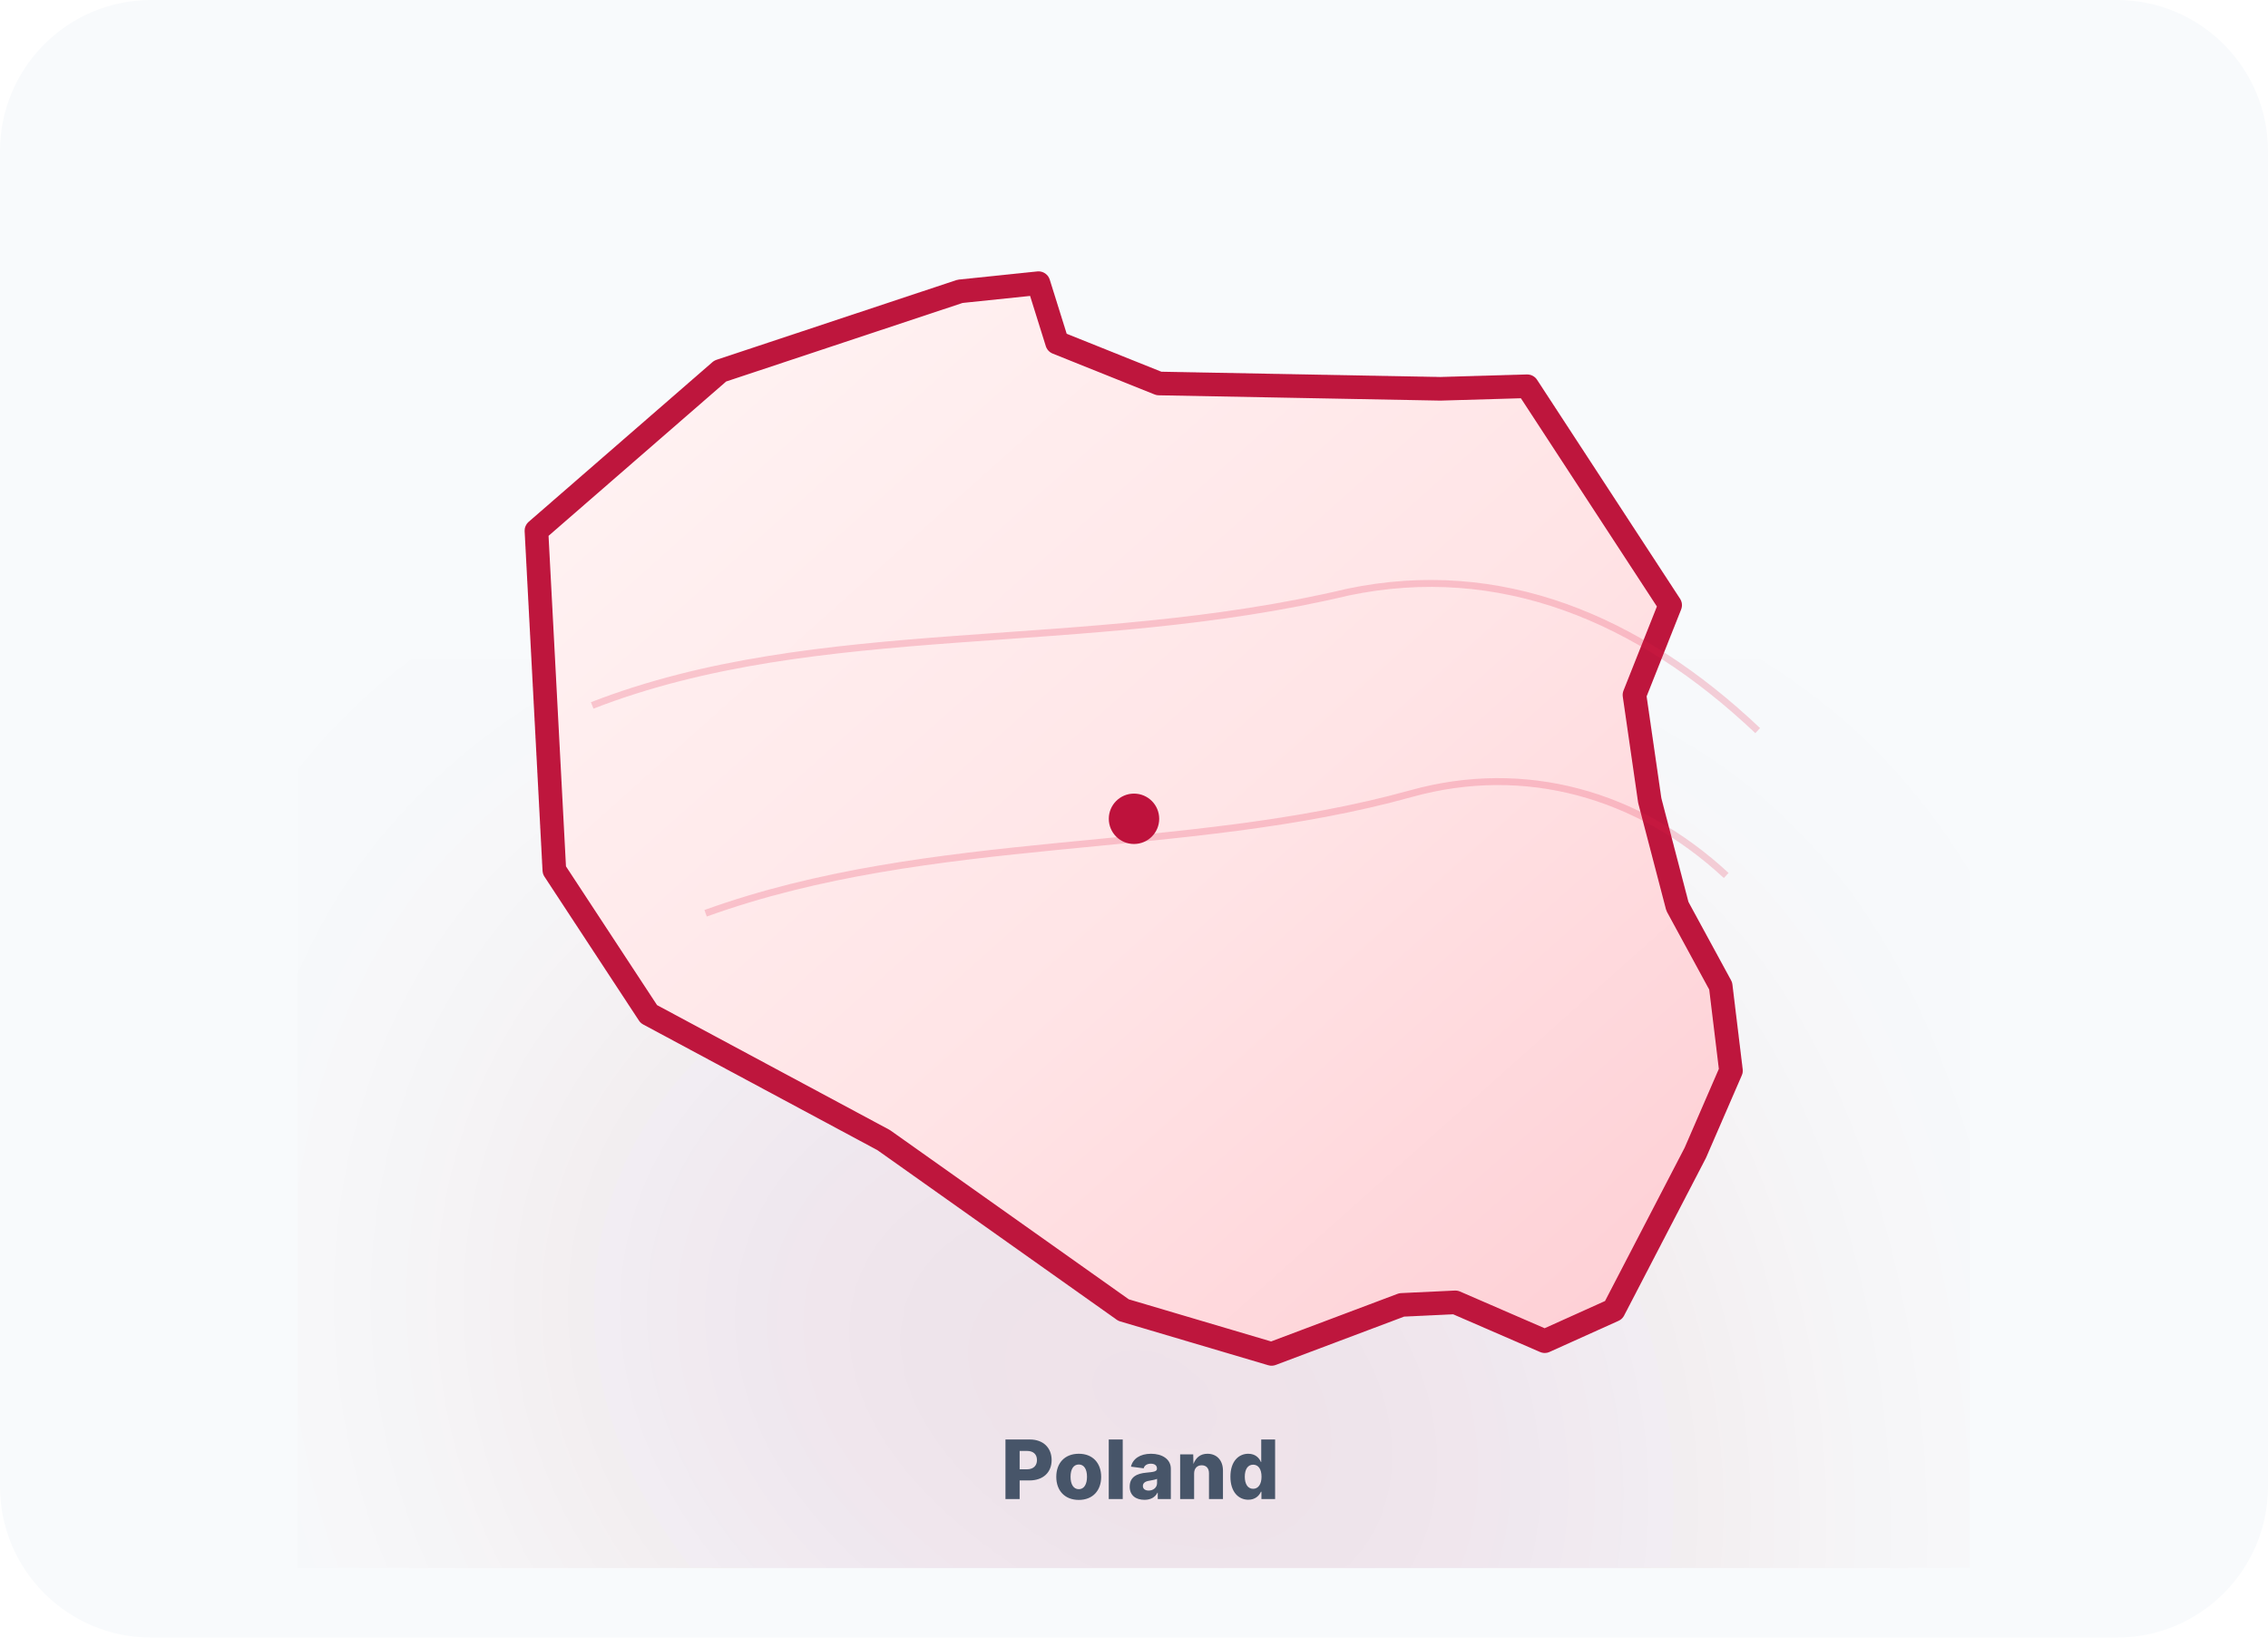
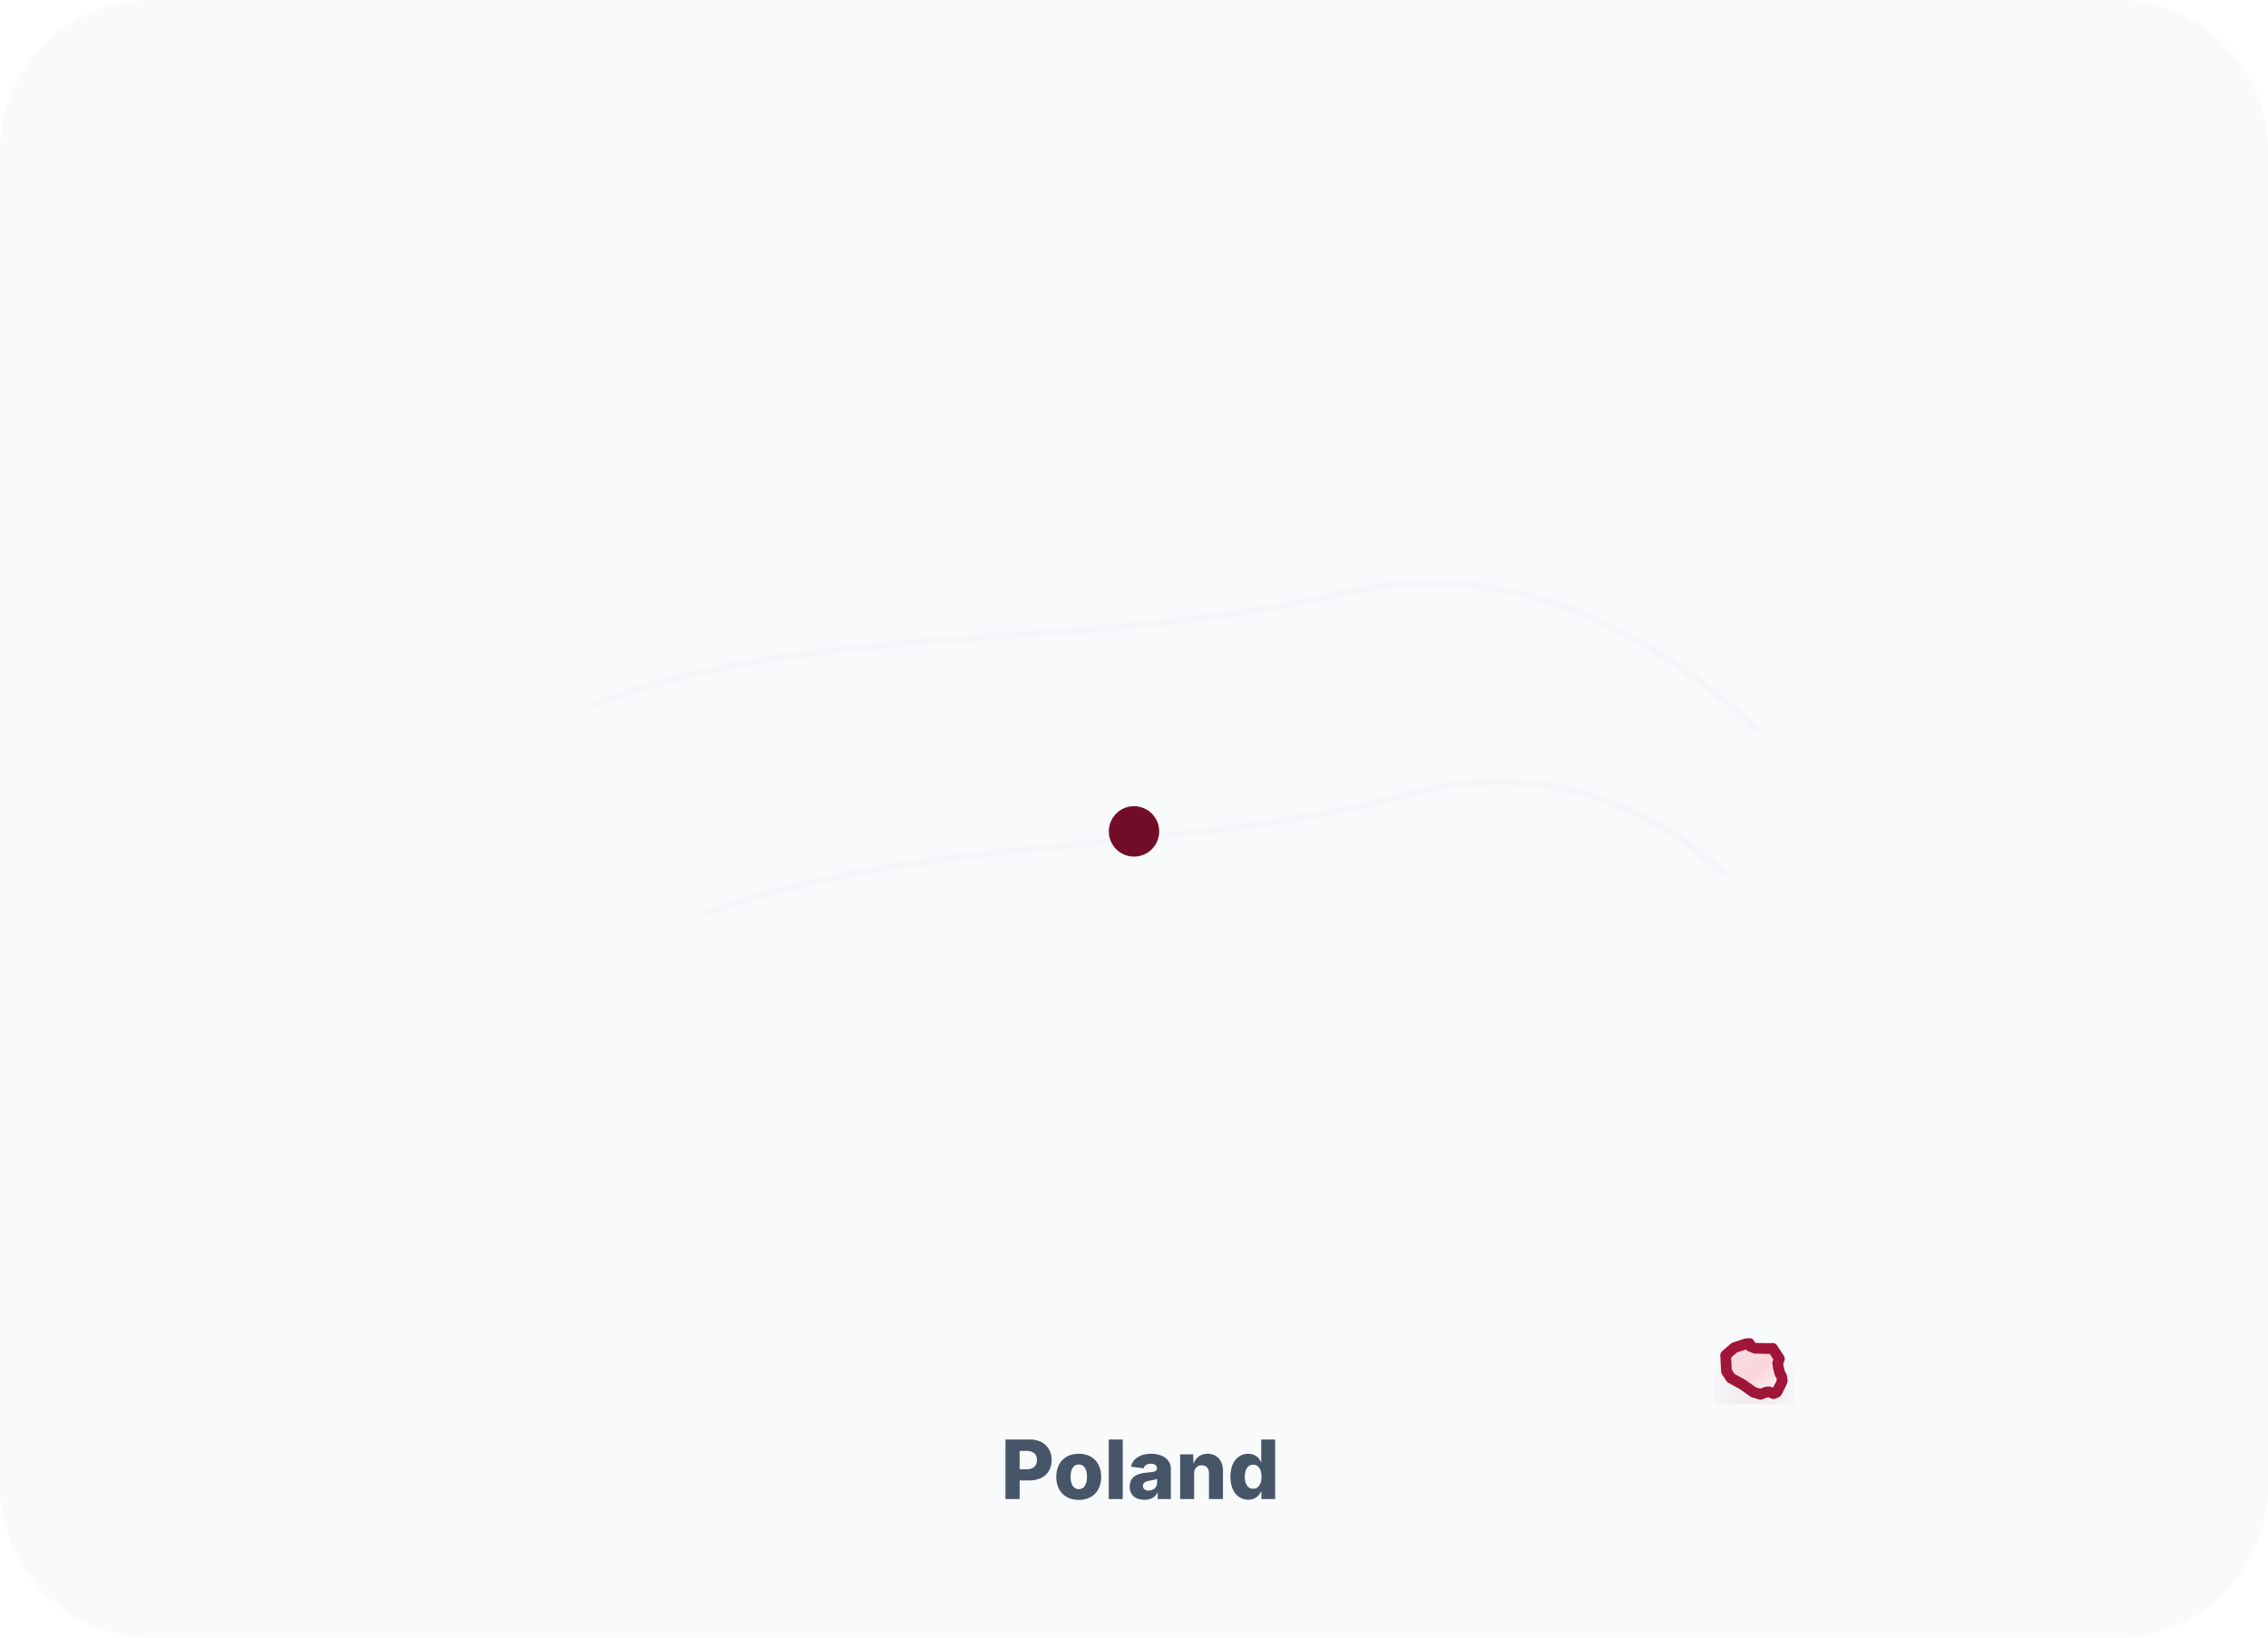
<svg xmlns="http://www.w3.org/2000/svg" viewBox="0 0 360 260" role="img" aria-labelledby="title desc">
  <rect width="360" height="260" rx="24" fill="#f8fafc" />
  <defs>
-     <linearGradient id="polandLand" x1="0" x2="1" y1="0" y2="1">
-       <stop offset="0" stop-color="#fff5f5" />
-       <stop offset="0.55" stop-color="#ffe4e6" />
-       <stop offset="1" stop-color="#fecdd3" />
+     <linearGradient id="poland-land" x1="0" x2="1" y1="0" y2="1">
+       <stop offset="0" stop-color="#f2dee3" />
+       <stop offset="0.55" stop-color="#fdd5dc" />
+       <stop offset="1" stop-color="#f7f7f8" />
    </linearGradient>
-     <filter id="softShadow" x="-20%" y="-20%" width="140%" height="140%">
-       <feDropShadow dx="0" dy="10" stdDeviation="10" flood-color="#881337" flood-opacity="0.10" />
+     <filter id="poland-shadow" x="-20%" y="-20%" width="140%" height="140%">
+       <feDropShadow dx="0" dy="10" stdDeviation="10" flood-color="#720d29" flood-opacity="0.12" />
    </filter>
  </defs>
-   <g transform="translate(-4018.228, -3513.293) scale(9.373)" fill="url(#polandLand)" stroke="#be123c" stroke-width="0.4" stroke-linejoin="round" filter="url(#softShadow)">
+   <g transform="translate(79.306, 44.556) scale(0.444519)" fill="url(#poland-land)" stroke="#9f1239" stroke-width="3.824" stroke-linejoin="round" filter="url(#poland-shadow)">
    <path id="pl" d="M457.109,390.184l0.733,1.348l0.174,1.435l-0.604,1.392l-1.383,2.664l-1.167,0.526l-1.514-0.657l-0.908,0.043l-2.204,0.83l-2.506-0.742l-4.062-2.879l-3.978-2.135l-1.6-2.438l-0.303-5.75l3.112-2.705l4.062-1.35l1.328-0.138l0.315,1.007l1.725,0.692l4.766,0.09l1.47-0.043l2.421,3.708l-0.604,1.521l0.259,1.789L457.109,390.184L457.109,390.184z" />
  </g>
-   <g fill="none" stroke="#e11d48" stroke-width="1.1" opacity="0.20">
+   <g fill="none" stroke="#e4e4e7" stroke-width="1.1" opacity="0.18">
    <path d="M94 112 C130 98 172 104 214 94 C238 89 260 98 279 116" />
    <path d="M112 145 C148 132 188 136 224 126 C242 121 260 126 274 139" />
  </g>
-   <circle cx="180" cy="130" r="4" fill="#be123c" />
+   <circle cx="180" cy="132" r="4" fill="#720d29" />
  <text x="181" y="238" text-anchor="middle" font-family="Inter, Arial, sans-serif" font-size="13" font-weight="760" fill="#475569">Poland</text>
</svg>
